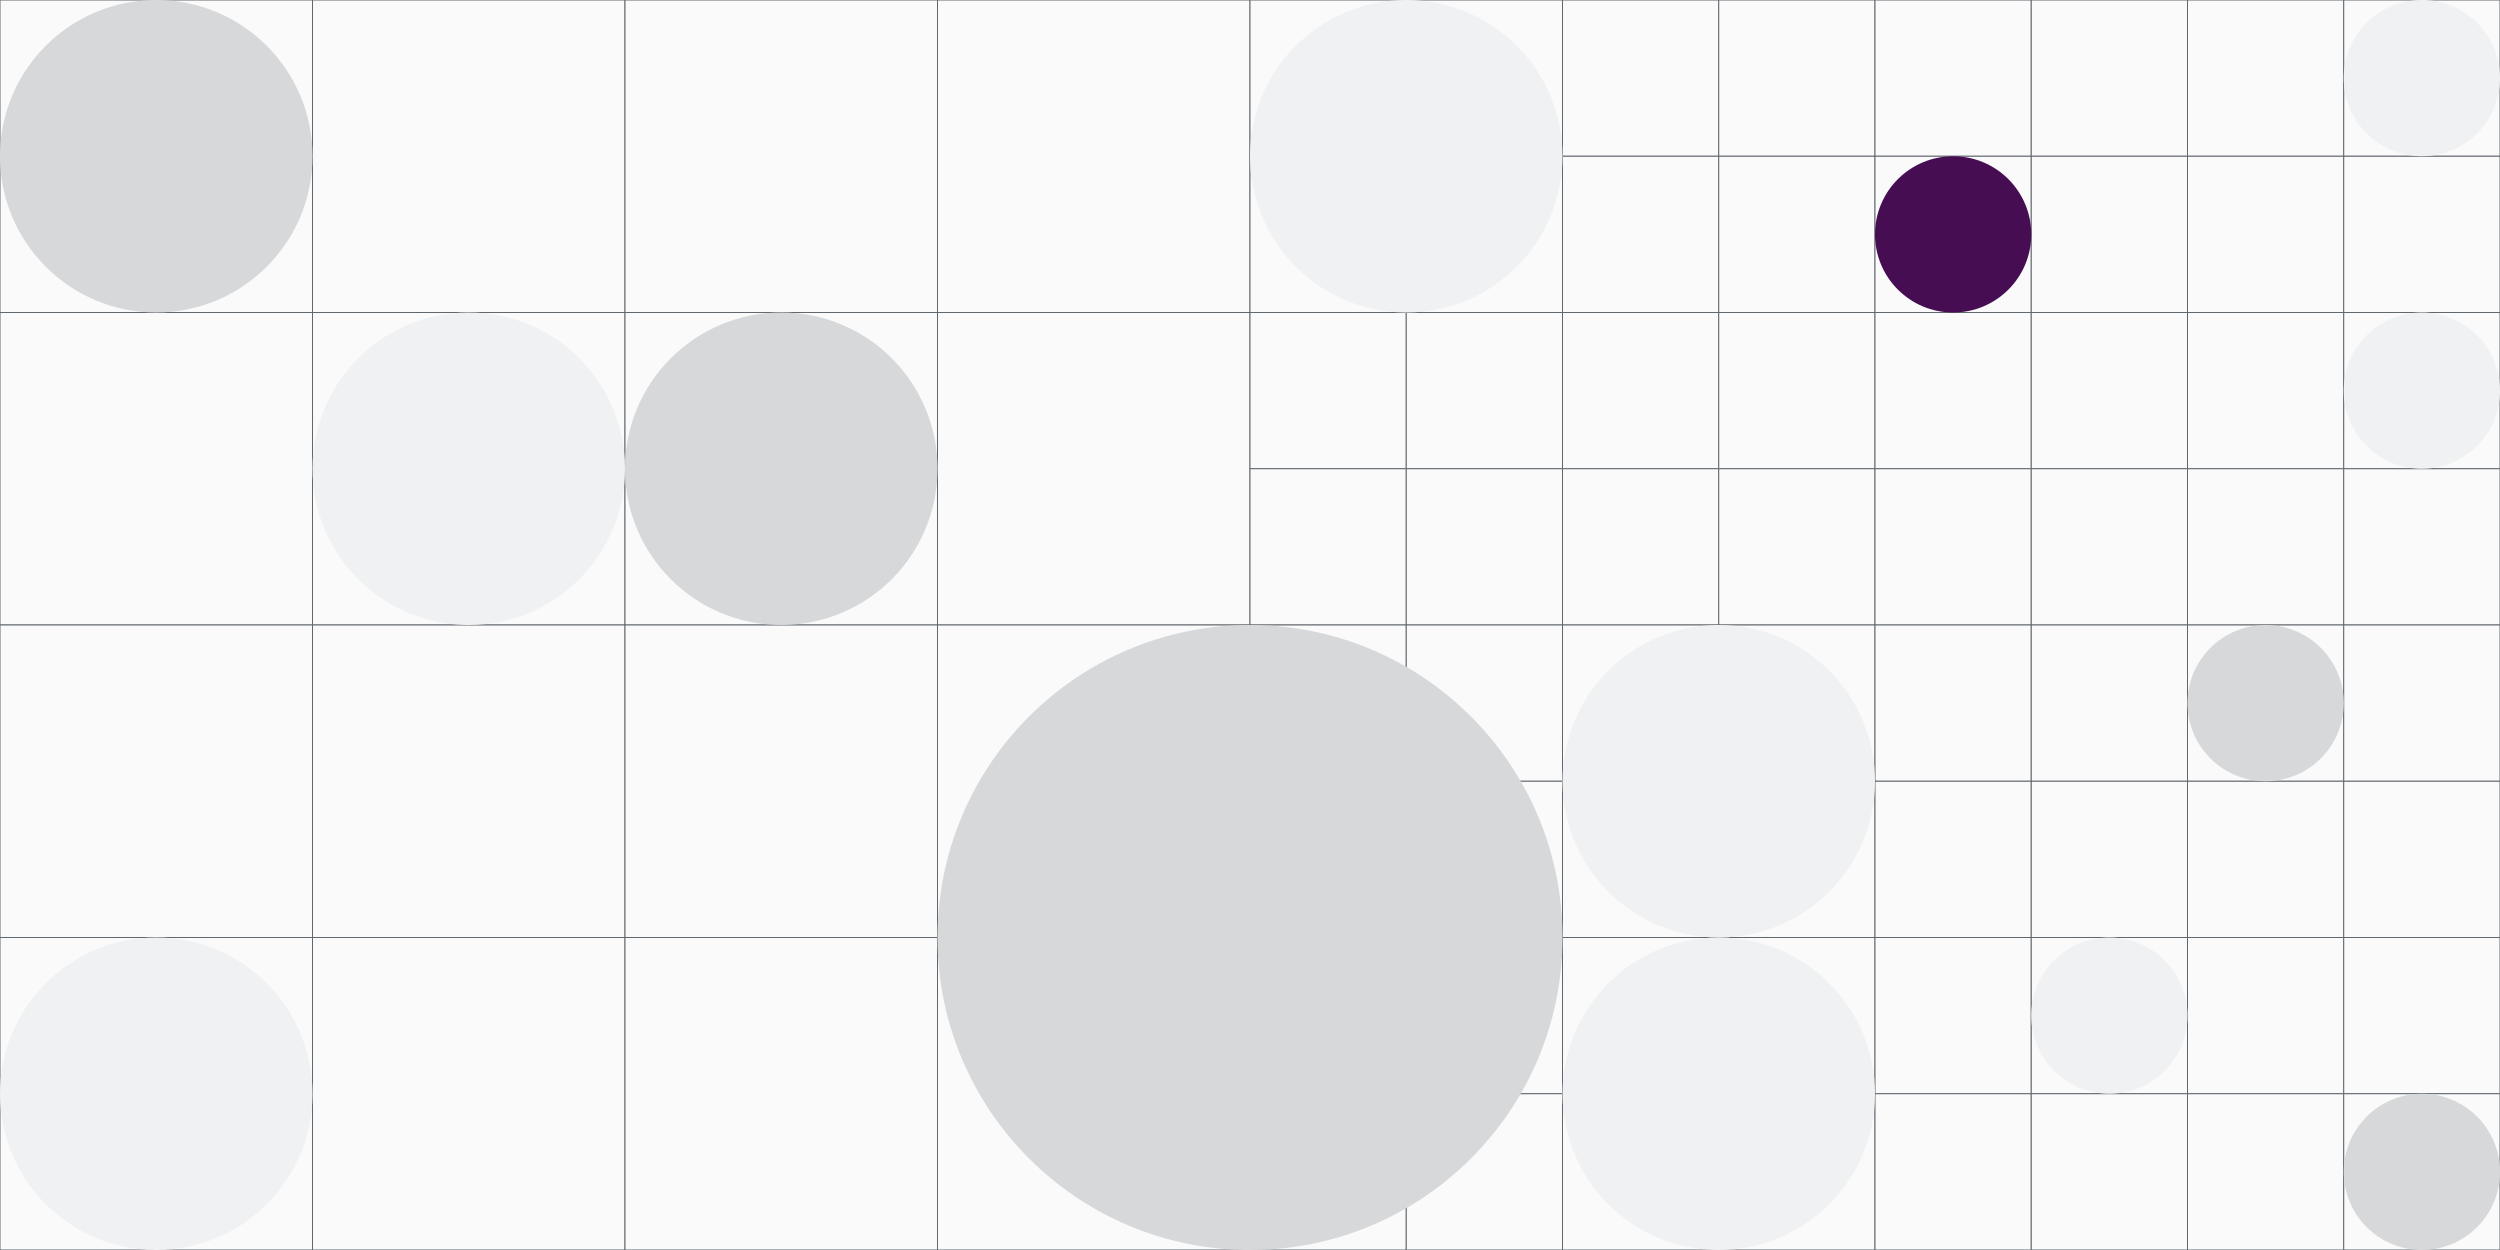
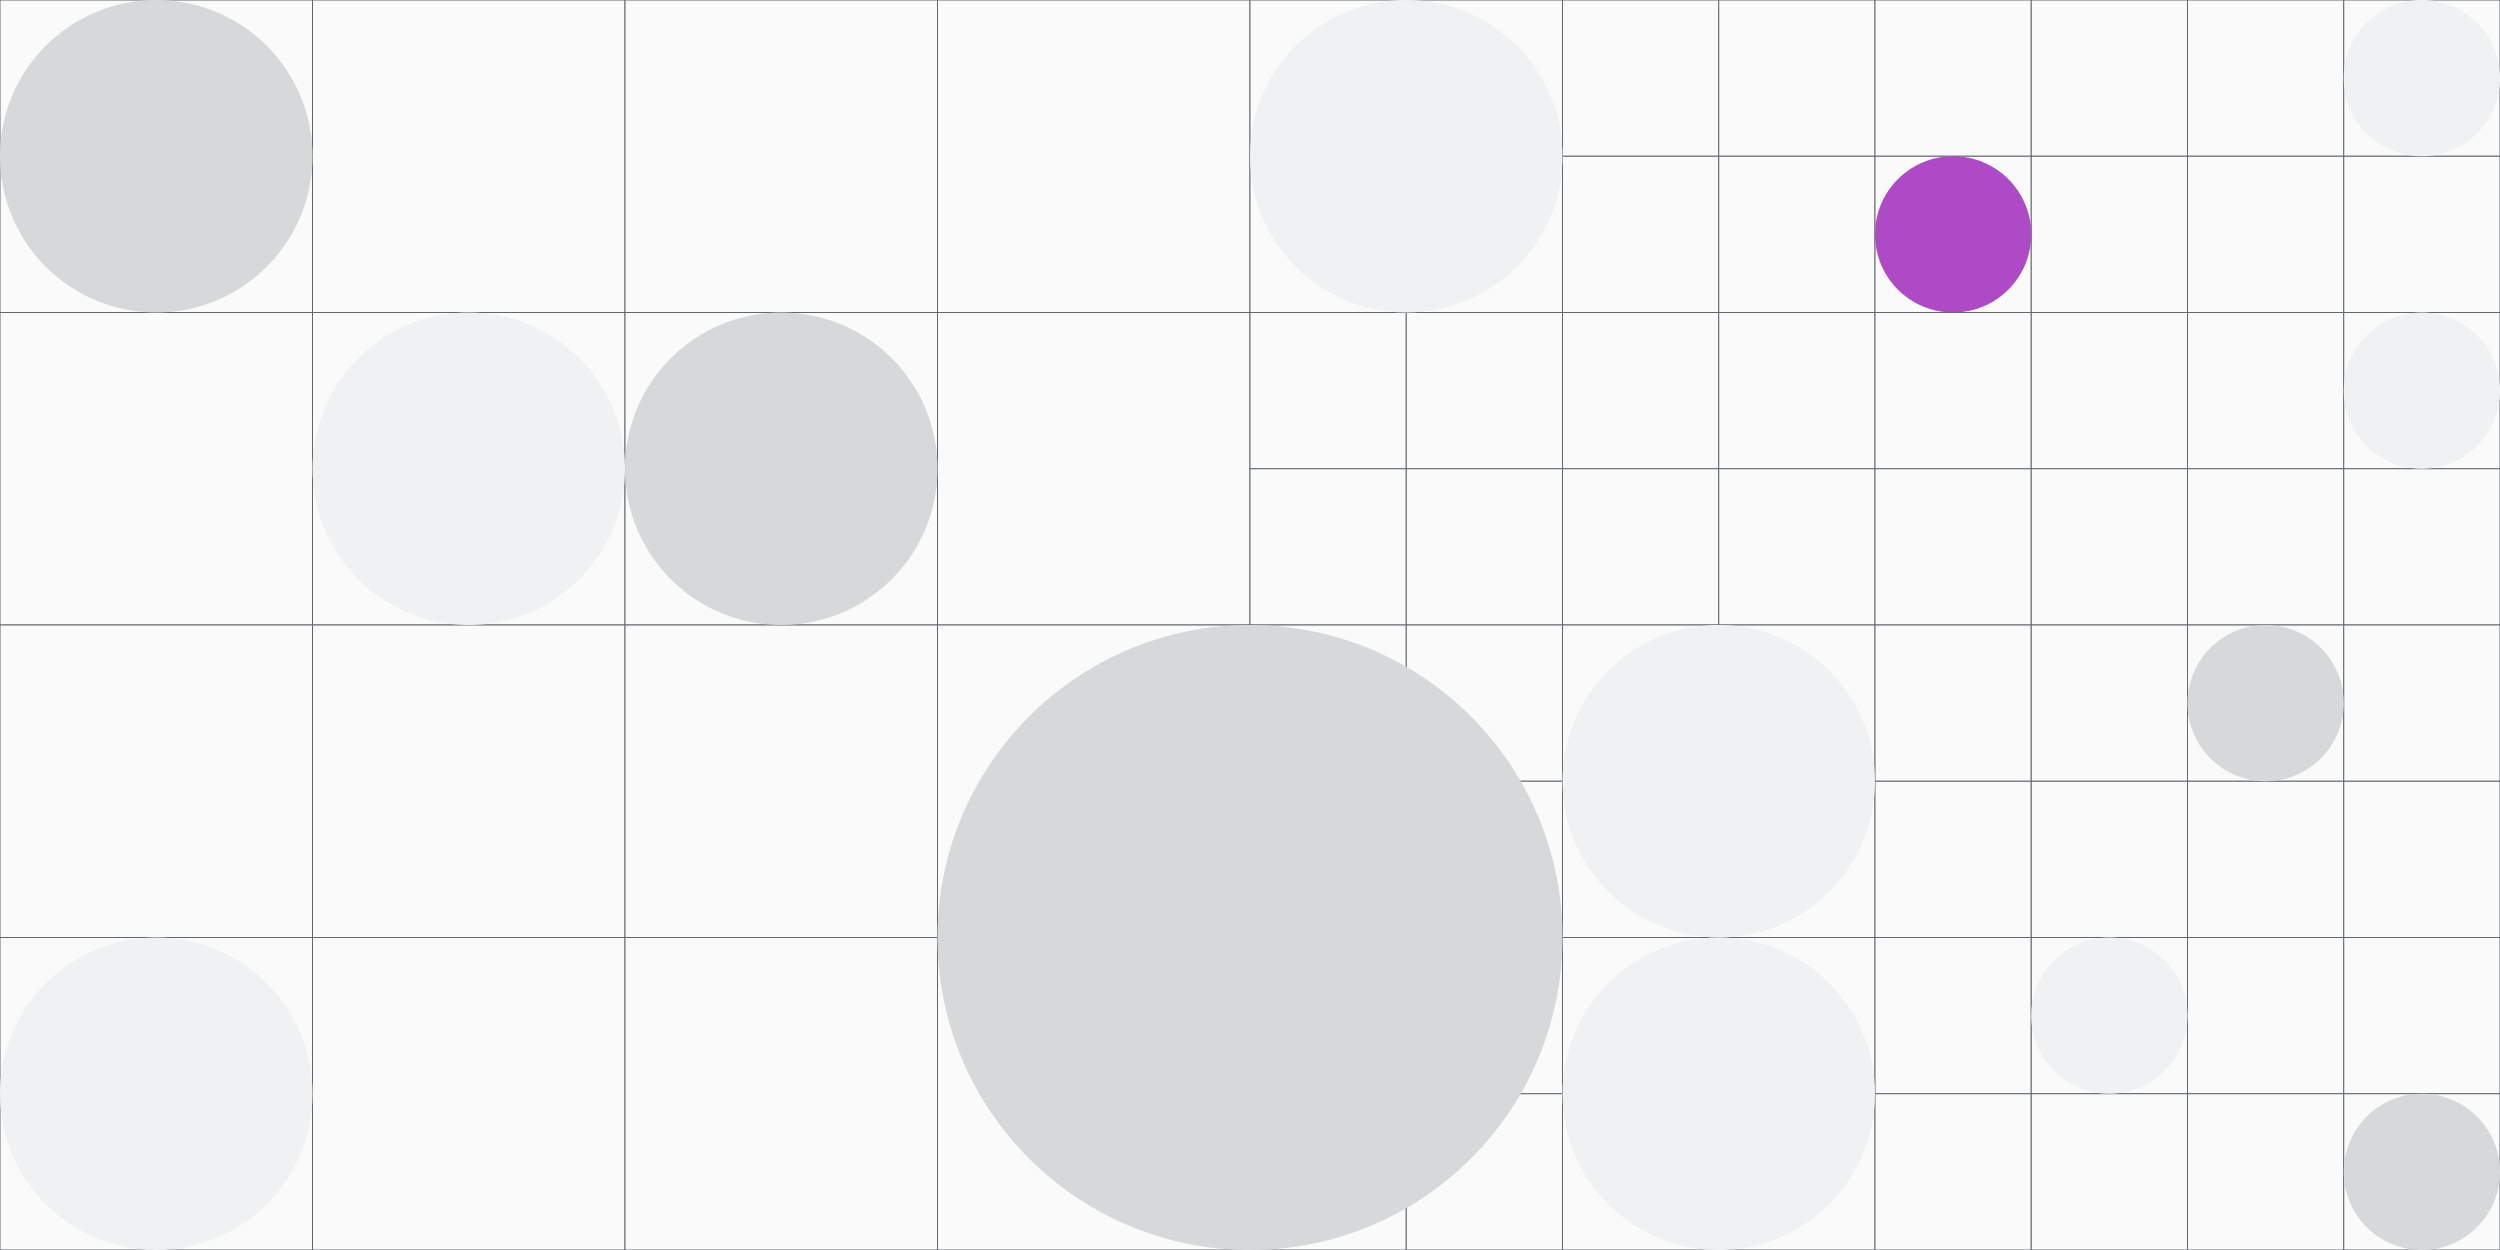
<svg xmlns="http://www.w3.org/2000/svg" width="1280" height="640" viewBox="0 0 1280 640" fill="none">
  <g clip-path="url(#clip0_4383_28702)">
    <rect width="160" height="160" fill="#FAFAFB" />
    <path d="M160 0H0V160H160V0Z" stroke="#5F666B" stroke-width="0.5" stroke-miterlimit="10" />
    <rect width="160" height="160" transform="translate(160)" fill="#FAFAFB" />
    <path d="M320 0H160V160H320V0Z" stroke="#5F666B" stroke-width="0.5" stroke-miterlimit="10" />
    <rect width="160" height="160" transform="translate(320)" fill="#FAFAFB" />
    <path d="M480 0H320V160H480V0Z" stroke="#5F666B" stroke-width="0.5" stroke-miterlimit="10" />
    <rect width="160" height="160" transform="translate(480)" fill="#FAFAFB" />
    <path d="M640 0H480V160H640V0Z" stroke="#5F666B" stroke-width="0.5" stroke-miterlimit="10" />
    <rect width="160" height="160" transform="translate(0 160)" fill="#FAFAFB" />
    <path d="M160 160H0V320H160V160Z" stroke="#5F666B" stroke-width="0.5" stroke-miterlimit="10" />
    <rect width="160" height="160" transform="translate(160 160)" fill="#FAFAFB" />
    <path d="M320 160H160V320H320V160Z" stroke="#5F666B" stroke-width="0.5" stroke-miterlimit="10" />
    <rect width="160" height="160" transform="translate(320 160)" fill="#FAFAFB" />
    <path d="M480 160H320V320H480V160Z" stroke="#5F666B" stroke-width="0.5" stroke-miterlimit="10" />
    <rect width="160" height="160" transform="translate(480 160)" fill="#FAFAFB" />
    <path d="M640 160H480V320H640V160Z" stroke="#5F666B" stroke-width="0.5" stroke-miterlimit="10" />
    <rect width="160" height="160" transform="translate(0 320)" fill="#FAFAFB" />
    <path d="M160 320H0V480H160V320Z" stroke="#5F666B" stroke-width="0.5" stroke-miterlimit="10" />
    <rect width="160" height="160" transform="translate(160 320)" fill="#FAFAFB" />
    <path d="M320 320H160V480H320V320Z" stroke="#5F666B" stroke-width="0.5" stroke-miterlimit="10" />
    <rect width="160" height="160" transform="translate(320 320)" fill="#FAFAFB" />
    <path d="M480 320H320V480H480V320Z" stroke="#5F666B" stroke-width="0.5" stroke-miterlimit="10" />
    <rect width="160" height="160" transform="translate(480 320)" fill="#FAFAFB" />
    <path d="M640 320H480V480H640V320Z" stroke="#5F666B" stroke-width="0.5" stroke-miterlimit="10" />
    <rect width="160" height="160" transform="translate(0 480)" fill="#FAFAFB" />
    <path d="M160 480H0V640H160V480Z" stroke="#5F666B" stroke-width="0.5" stroke-miterlimit="10" />
    <rect width="160" height="160" transform="translate(160 480)" fill="#FAFAFB" />
    <path d="M320 480H160V640H320V480Z" stroke="#5F666B" stroke-width="0.5" stroke-miterlimit="10" />
    <rect width="160" height="160" transform="translate(320 480)" fill="#FAFAFB" />
    <path d="M480 480H320V640H480V480Z" stroke="#5F666B" stroke-width="0.5" stroke-miterlimit="10" />
    <rect width="160" height="160" transform="translate(480 480)" fill="#FAFAFB" />
    <path d="M640 480H480V640H640V480Z" stroke="#5F666B" stroke-width="0.5" stroke-miterlimit="10" />
    <rect width="80" height="80" transform="translate(640)" fill="#FAFAFB" />
    <path d="M720 0H640V80H720V0Z" stroke="#5F666B" stroke-width="0.5" stroke-miterlimit="10" />
    <rect width="80" height="80" transform="translate(720)" fill="#FAFAFB" />
    <path d="M800 0H720V80H800V0Z" stroke="#5F666B" stroke-width="0.5" stroke-miterlimit="10" />
    <rect width="80" height="80" transform="translate(800)" fill="#FAFAFB" />
    <path d="M880 0H800V80H880V0Z" stroke="#5F666B" stroke-width="0.5" stroke-miterlimit="10" />
    <rect width="80" height="80" transform="translate(880)" fill="#FAFAFB" />
    <path d="M960 0H880V80H960V0Z" stroke="#5F666B" stroke-width="0.5" stroke-miterlimit="10" />
    <rect width="80" height="80" transform="translate(960)" fill="#FAFAFB" />
    <path d="M1040 0H960V80H1040V0Z" stroke="#5F666B" stroke-width="0.5" stroke-miterlimit="10" />
    <rect width="80" height="80" transform="translate(1040)" fill="#FAFAFB" />
    <path d="M1120 0H1040V80H1120V0Z" stroke="#5F666B" stroke-width="0.5" stroke-miterlimit="10" />
    <rect width="80" height="80" transform="translate(1120)" fill="#FAFAFB" />
    <path d="M1200 0H1120V80H1200V0Z" stroke="#5F666B" stroke-width="0.5" stroke-miterlimit="10" />
    <rect width="80" height="80" transform="translate(1200)" fill="#FAFAFB" />
    <path d="M1280 0H1200V80H1280V0Z" stroke="#5F666B" stroke-width="0.5" stroke-miterlimit="10" />
    <rect width="80" height="80" transform="translate(640 80)" fill="#FAFAFB" />
    <path d="M720 80H640V160H720V80Z" stroke="#5F666B" stroke-width="0.5" stroke-miterlimit="10" />
    <rect width="80" height="80" transform="translate(720 80)" fill="#FAFAFB" />
    <path d="M800 80H720V160H800V80Z" stroke="#5F666B" stroke-width="0.5" stroke-miterlimit="10" />
    <rect width="80" height="80" transform="translate(800 80)" fill="#FAFAFB" />
    <path d="M880 80H800V160H880V80Z" stroke="#5F666B" stroke-width="0.5" stroke-miterlimit="10" />
    <rect width="80" height="80" transform="translate(880 80)" fill="#FAFAFB" />
    <path d="M960 80H880V160H960V80Z" stroke="#5F666B" stroke-width="0.5" stroke-miterlimit="10" />
    <rect width="80" height="80" transform="translate(960 80)" fill="#FAFAFB" />
    <path d="M1040 80H960V160H1040V80Z" stroke="#5F666B" stroke-width="0.5" stroke-miterlimit="10" />
    <rect width="80" height="80" transform="translate(1040 80)" fill="#FAFAFB" />
    <path d="M1120 80H1040V160H1120V80Z" stroke="#5F666B" stroke-width="0.5" stroke-miterlimit="10" />
    <rect width="80" height="80" transform="translate(1120 80)" fill="#FAFAFB" />
    <path d="M1200 80H1120V160H1200V80Z" stroke="#5F666B" stroke-width="0.5" stroke-miterlimit="10" />
    <rect width="80" height="80" transform="translate(1200 80)" fill="#FAFAFB" />
    <path d="M1280 80H1200V160H1280V80Z" stroke="#5F666B" stroke-width="0.5" stroke-miterlimit="10" />
    <rect width="80" height="80" transform="translate(640 160)" fill="#FAFAFB" />
    <path d="M720 160H640V240H720V160Z" stroke="#5F666B" stroke-width="0.5" stroke-miterlimit="10" />
    <rect width="80" height="80" transform="translate(720 160)" fill="#FAFAFB" />
    <path d="M800 160H720V240H800V160Z" stroke="#5F666B" stroke-width="0.5" stroke-miterlimit="10" />
    <rect width="80" height="80" transform="translate(800 160)" fill="#FAFAFB" />
    <path d="M880 160H800V240H880V160Z" stroke="#5F666B" stroke-width="0.5" stroke-miterlimit="10" />
    <rect width="80" height="80" transform="translate(880 160)" fill="#FAFAFB" />
    <path d="M960 160H880V240H960V160Z" stroke="#5F666B" stroke-width="0.5" stroke-miterlimit="10" />
    <rect width="80" height="80" transform="translate(960 160)" fill="#FAFAFB" />
    <path d="M1040 160H960V240H1040V160Z" stroke="#5F666B" stroke-width="0.5" stroke-miterlimit="10" />
    <rect width="80" height="80" transform="translate(1040 160)" fill="#FAFAFB" />
    <path d="M1120 160H1040V240H1120V160Z" stroke="#5F666B" stroke-width="0.5" stroke-miterlimit="10" />
    <rect width="80" height="80" transform="translate(1120 160)" fill="#FAFAFB" />
    <path d="M1200 160H1120V240H1200V160Z" stroke="#5F666B" stroke-width="0.5" stroke-miterlimit="10" />
    <rect width="80" height="80" transform="translate(1200 160)" fill="#FAFAFB" />
    <path d="M1280 160H1200V240H1280V160Z" stroke="#5F666B" stroke-width="0.5" stroke-miterlimit="10" />
    <rect width="80" height="80" transform="translate(640 240)" fill="#FAFAFB" />
    <path d="M720 240H640V320H720V240Z" stroke="#5F666B" stroke-width="0.5" stroke-miterlimit="10" />
    <rect width="80" height="80" transform="translate(720 240)" fill="#FAFAFB" />
    <path d="M800 240H720V320H800V240Z" stroke="#5F666B" stroke-width="0.5" stroke-miterlimit="10" />
    <rect width="80" height="80" transform="translate(800 240)" fill="#FAFAFB" />
    <path d="M880 240H800V320H880V240Z" stroke="#5F666B" stroke-width="0.5" stroke-miterlimit="10" />
    <rect width="80" height="80" transform="translate(880 240)" fill="#FAFAFB" />
    <path d="M960 240H880V320H960V240Z" stroke="#5F666B" stroke-width="0.5" stroke-miterlimit="10" />
    <rect width="80" height="80" transform="translate(960 240)" fill="#FAFAFB" />
    <path d="M1040 240H960V320H1040V240Z" stroke="#5F666B" stroke-width="0.5" stroke-miterlimit="10" />
    <rect width="80" height="80" transform="translate(1040 240)" fill="#FAFAFB" />
    <path d="M1120 240H1040V320H1120V240Z" stroke="#5F666B" stroke-width="0.5" stroke-miterlimit="10" />
    <rect width="80" height="80" transform="translate(1120 240)" fill="#FAFAFB" />
    <path d="M1200 240H1120V320H1200V240Z" stroke="#5F666B" stroke-width="0.5" stroke-miterlimit="10" />
    <rect width="80" height="80" transform="translate(1200 240)" fill="#FAFAFB" />
    <path d="M1280 240H1200V320H1280V240Z" stroke="#5F666B" stroke-width="0.5" stroke-miterlimit="10" />
    <rect width="80" height="80" transform="translate(640 320)" fill="#FAFAFB" />
    <path d="M720 320H640V400H720V320Z" stroke="#5F666B" stroke-width="0.5" stroke-miterlimit="10" />
    <rect width="80" height="80" transform="translate(720 320)" fill="#FAFAFB" />
    <path d="M800 320H720V400H800V320Z" stroke="#5F666B" stroke-width="0.5" stroke-miterlimit="10" />
    <rect width="80" height="80" transform="translate(800 320)" fill="#FAFAFB" />
    <path d="M880 320H800V400H880V320Z" stroke="#5F666B" stroke-width="0.5" stroke-miterlimit="10" />
    <rect width="80" height="80" transform="translate(880 320)" fill="#FAFAFB" />
    <path d="M960 320H880V400H960V320Z" stroke="#5F666B" stroke-width="0.5" stroke-miterlimit="10" />
    <rect width="80" height="80" transform="translate(960 320)" fill="#FAFAFB" />
    <path d="M1040 320H960V400H1040V320Z" stroke="#5F666B" stroke-width="0.5" stroke-miterlimit="10" />
    <rect width="80" height="80" transform="translate(1040 320)" fill="#FAFAFB" />
    <path d="M1120 320H1040V400H1120V320Z" stroke="#5F666B" stroke-width="0.5" stroke-miterlimit="10" />
    <rect width="80" height="80" transform="translate(1120 320)" fill="#FAFAFB" />
    <path d="M1200 320H1120V400H1200V320Z" stroke="#5F666B" stroke-width="0.5" stroke-miterlimit="10" />
    <rect width="80" height="80" transform="translate(1200 320)" fill="#FAFAFB" />
    <path d="M1280 320H1200V400H1280V320Z" stroke="#5F666B" stroke-width="0.5" stroke-miterlimit="10" />
    <rect width="80" height="80" transform="translate(640 400)" fill="#FAFAFB" />
    <path d="M720 400H640V480H720V400Z" stroke="#5F666B" stroke-width="0.5" stroke-miterlimit="10" />
    <rect width="80" height="80" transform="translate(720 400)" fill="#FAFAFB" />
    <path d="M800 400H720V480H800V400Z" stroke="#5F666B" stroke-width="0.5" stroke-miterlimit="10" />
    <rect width="80" height="80" transform="translate(800 400)" fill="#FAFAFB" />
    <path d="M880 400H800V480H880V400Z" stroke="#5F666B" stroke-width="0.5" stroke-miterlimit="10" />
    <rect width="80" height="80" transform="translate(880 400)" fill="#FAFAFB" />
    <path d="M960 400H880V480H960V400Z" stroke="#5F666B" stroke-width="0.5" stroke-miterlimit="10" />
    <rect width="80" height="80" transform="translate(960 400)" fill="#FAFAFB" />
    <path d="M1040 400H960V480H1040V400Z" stroke="#5F666B" stroke-width="0.5" stroke-miterlimit="10" />
    <rect width="80" height="80" transform="translate(1040 400)" fill="#FAFAFB" />
    <path d="M1120 400H1040V480H1120V400Z" stroke="#5F666B" stroke-width="0.5" stroke-miterlimit="10" />
    <rect width="80" height="80" transform="translate(1120 400)" fill="#FAFAFB" />
    <path d="M1200 400H1120V480H1200V400Z" stroke="#5F666B" stroke-width="0.5" stroke-miterlimit="10" />
    <rect width="80" height="80" transform="translate(1200 400)" fill="#FAFAFB" />
    <path d="M1280 400H1200V480H1280V400Z" stroke="#5F666B" stroke-width="0.5" stroke-miterlimit="10" />
    <rect width="80" height="80" transform="translate(640 480)" fill="#FAFAFB" />
    <path d="M720 480H640V560H720V480Z" stroke="#5F666B" stroke-width="0.5" stroke-miterlimit="10" />
    <rect width="80" height="80" transform="translate(720 480)" fill="#FAFAFB" />
    <path d="M800 480H720V560H800V480Z" stroke="#5F666B" stroke-width="0.5" stroke-miterlimit="10" />
    <rect width="80" height="80" transform="translate(800 480)" fill="#FAFAFB" />
    <path d="M880 480H800V560H880V480Z" stroke="#5F666B" stroke-width="0.5" stroke-miterlimit="10" />
    <rect width="80" height="80" transform="translate(880 480)" fill="#FAFAFB" />
    <path d="M960 480H880V560H960V480Z" stroke="#5F666B" stroke-width="0.5" stroke-miterlimit="10" />
    <rect width="80" height="80" transform="translate(960 480)" fill="#FAFAFB" />
    <path d="M1040 480H960V560H1040V480Z" stroke="#5F666B" stroke-width="0.5" stroke-miterlimit="10" />
    <rect width="80" height="80" transform="translate(1040 480)" fill="#FAFAFB" />
    <path d="M1120 480H1040V560H1120V480Z" stroke="#5F666B" stroke-width="0.5" stroke-miterlimit="10" />
    <rect width="80" height="80" transform="translate(1120 480)" fill="#FAFAFB" />
    <path d="M1200 480H1120V560H1200V480Z" stroke="#5F666B" stroke-width="0.5" stroke-miterlimit="10" />
    <rect width="80" height="80" transform="translate(1200 480)" fill="#FAFAFB" />
    <path d="M1280 480H1200V560H1280V480Z" stroke="#5F666B" stroke-width="0.5" stroke-miterlimit="10" />
    <rect width="80" height="80" transform="translate(640 560)" fill="#FAFAFB" />
    <path d="M720 560H640V640H720V560Z" stroke="#5F666B" stroke-width="0.5" stroke-miterlimit="10" />
    <rect width="80" height="80" transform="translate(720 560)" fill="#FAFAFB" />
    <path d="M800 560H720V640H800V560Z" stroke="#5F666B" stroke-width="0.5" stroke-miterlimit="10" />
    <rect width="80" height="80" transform="translate(800 560)" fill="#FAFAFB" />
    <path d="M880 560H800V640H880V560Z" stroke="#5F666B" stroke-width="0.5" stroke-miterlimit="10" />
    <rect width="80" height="80" transform="translate(880 560)" fill="#FAFAFB" />
    <path d="M960 560H880V640H960V560Z" stroke="#5F666B" stroke-width="0.5" stroke-miterlimit="10" />
    <rect width="80" height="80" transform="translate(960 560)" fill="#FAFAFB" />
    <path d="M1040 560H960V640H1040V560Z" stroke="#5F666B" stroke-width="0.5" stroke-miterlimit="10" />
    <rect width="80" height="80" transform="translate(1040 560)" fill="#FAFAFB" />
    <path d="M1120 560H1040V640H1120V560Z" stroke="#5F666B" stroke-width="0.5" stroke-miterlimit="10" />
    <rect width="80" height="80" transform="translate(1120 560)" fill="#FAFAFB" />
    <path d="M1200 560H1120V640H1200V560Z" stroke="#5F666B" stroke-width="0.5" stroke-miterlimit="10" />
    <rect width="80" height="80" transform="translate(1200 560)" fill="#FAFAFB" />
    <path d="M1280 560H1200V640H1280V560Z" stroke="#5F666B" stroke-width="0.5" stroke-miterlimit="10" />
    <circle cx="1080" cy="520" r="40" fill="#F0F1F2" />
    <circle cx="1160" cy="360" r="40" fill="#D6D8DA" />
    <circle cx="1240" cy="600" r="40" fill="#D6D8DA" />
    <circle cx="1240" cy="40" r="40" fill="#F0F1F2" />
    <circle cx="1240" cy="200" r="40" fill="#F0F1F2" />
    <circle cx="880" cy="400" r="80" fill="#F0F1F2" />
-     <circle cx="1000" cy="120" r="40" fill="#460D53" />
+     <circle cx="1000" cy="120" r="40" fill="#AE4AC6" />
    <circle cx="80" cy="80" r="80" fill="#D6D8DA" />
    <circle cx="80" cy="560" r="80" fill="#F0F1F2" />
    <circle cx="240" cy="240" r="80" fill="#F0F1F2" />
    <circle cx="640" cy="480" r="160" fill="#D6D8DA" />
    <circle cx="720" cy="80" r="80" fill="#F0F1F2" />
    <circle cx="880" cy="560" r="80" fill="#F0F1F2" />
    <circle cx="400" cy="240" r="80" fill="#D6D8DA" />
  </g>
  <defs>
    <clipPath id="clip0_4383_28702">
      <rect width="1280" height="640" fill="white" />
    </clipPath>
  </defs>
</svg>
